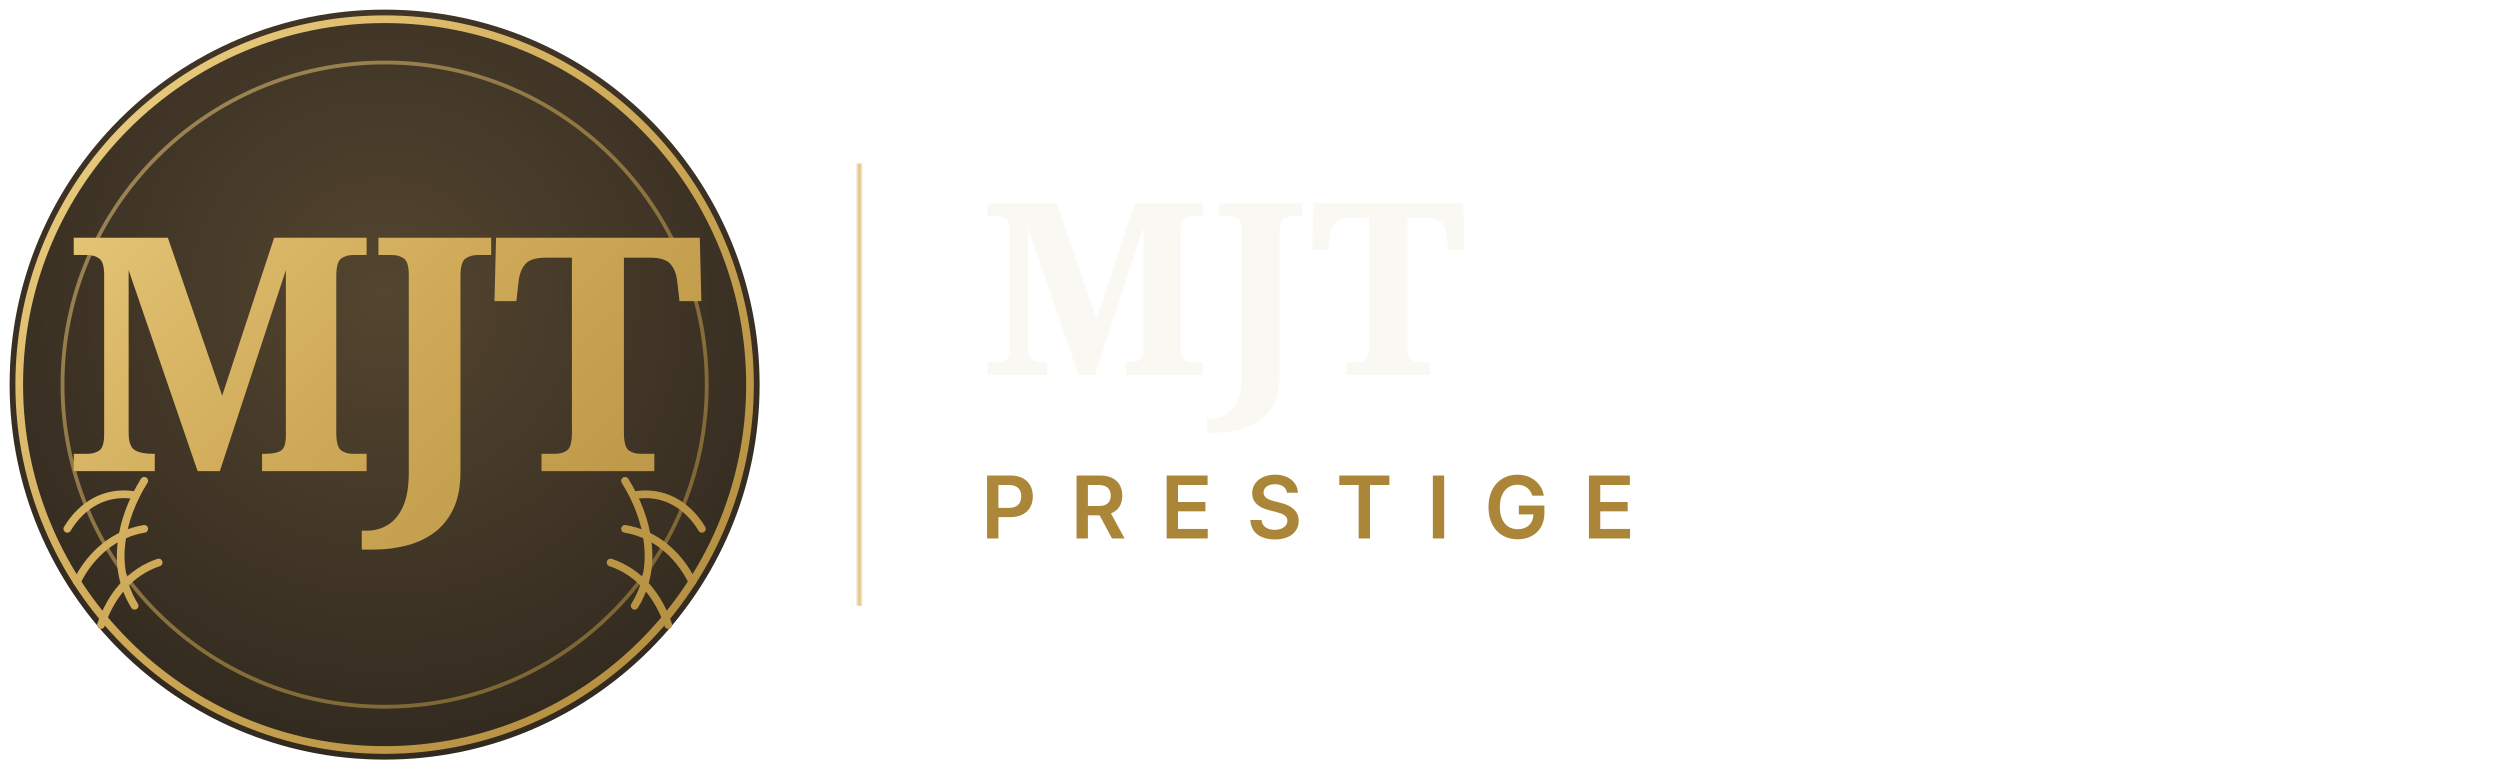
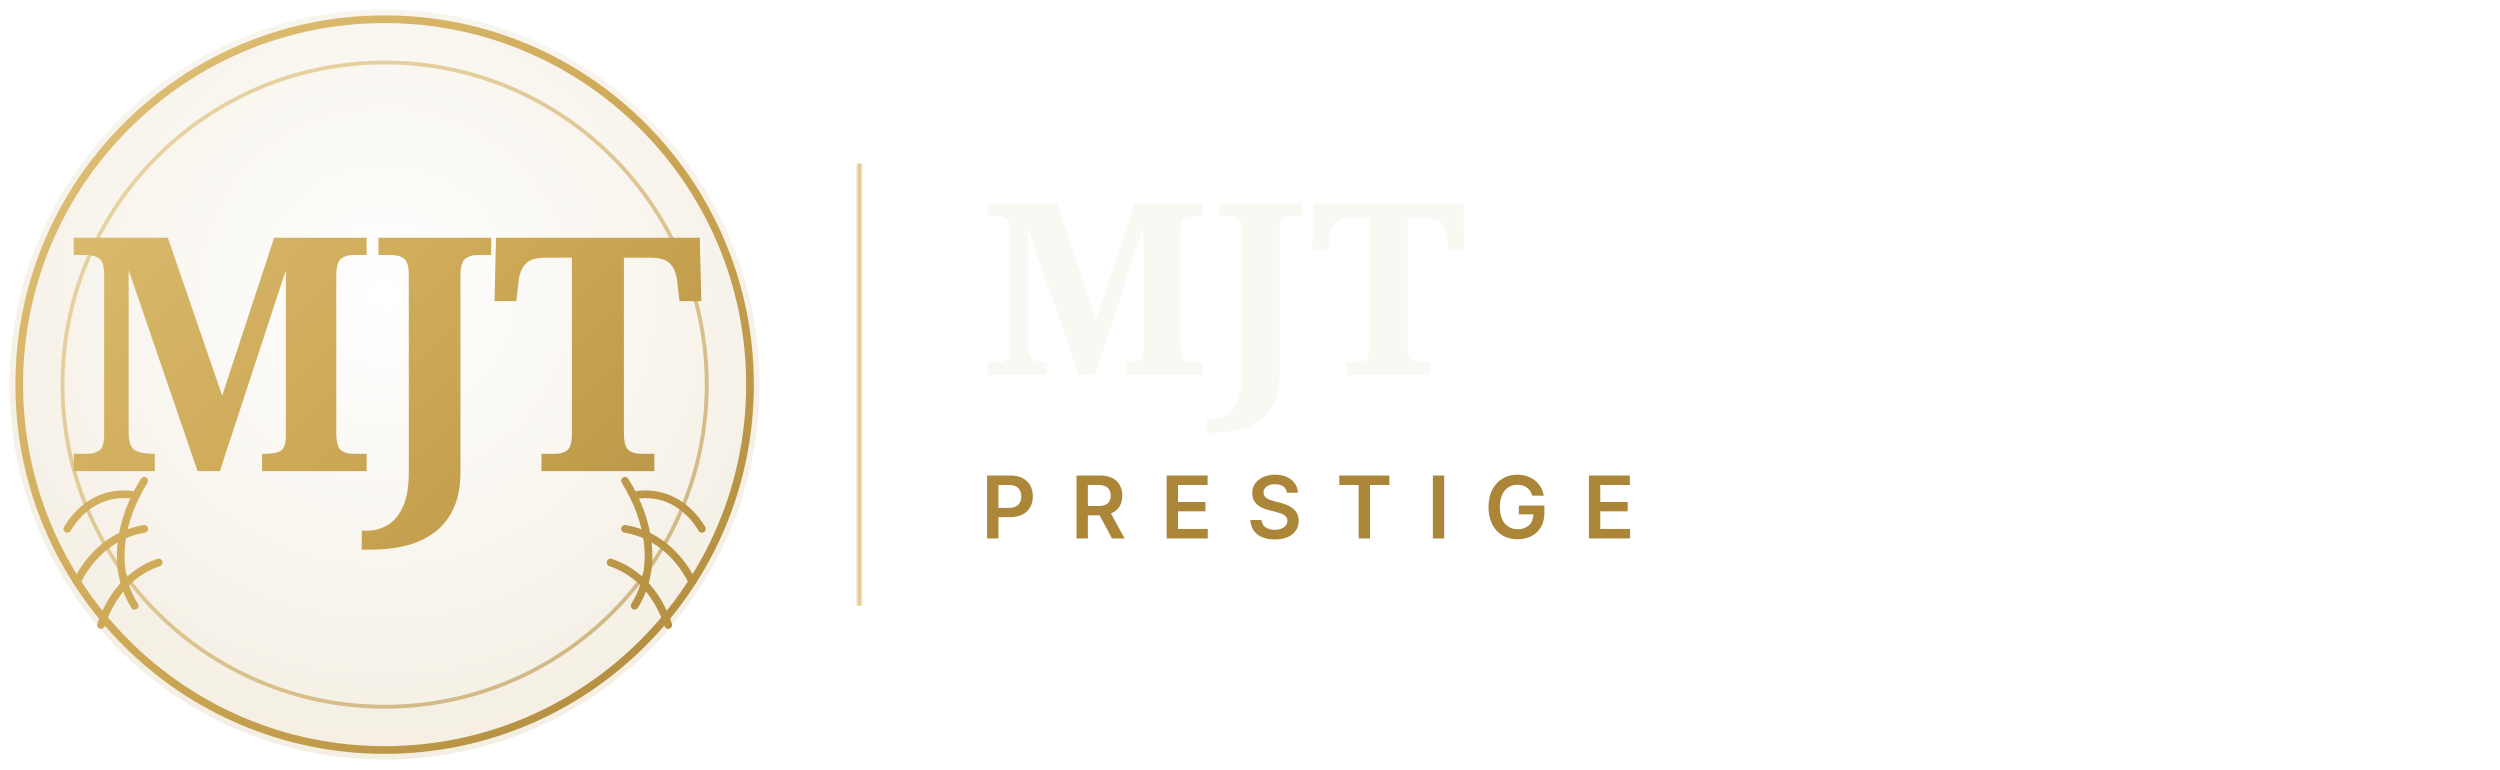
<svg xmlns="http://www.w3.org/2000/svg" viewBox="0 0 520 160" fill="none">
  <defs>
    <radialGradient id="bg2" cx="50%" cy="38%" r="75%">
-       <stop offset="0%" stop-color="#54452f" />
-       <stop offset="100%" stop-color="#2b241c" />
+       <stop offset="0%" stop-color="#ffffff" />
+       <stop offset="100%" stop-color="#f2ebdd" />
    </radialGradient>
    <linearGradient id="gold2" x1="0" y1="0" x2="160" y2="160" gradientUnits="userSpaceOnUse">
-       <stop offset="0%" stop-color="#f3d68a" />
+       <stop offset="0%" stop-color="#e3c67e" />
      <stop offset="50%" stop-color="#cda856" />
      <stop offset="100%" stop-color="#ab8639" />
    </linearGradient>
    <linearGradient id="goldSoft2" x1="0" y1="0" x2="1" y2="0">
      <stop offset="0%" stop-color="#cda856" stop-opacity="0" />
      <stop offset="50%" stop-color="#e3c67e" />
      <stop offset="100%" stop-color="#cda856" stop-opacity="0" />
    </linearGradient>
  </defs>
  <circle cx="80" cy="80" r="78" fill="url(#bg2)" />
  <circle cx="80" cy="80" r="76" fill="none" stroke="url(#gold2)" stroke-width="1.6" />
-   <circle cx="80" cy="80" r="67" fill="none" stroke="url(#gold2)" stroke-width="0.8" opacity="0.55" />
+   <circle cx="80" cy="80" r="67" fill="none" stroke="url(#gold2)" stroke-width="0.8" opacity="0.6" />
  <g fill="none" stroke="url(#gold2)" stroke-width="1.6" stroke-linecap="round">
    <path d="M30 100 C25 108 23 118 28 126" />
    <path d="M28 103 C22 102 17 105 14 110" />
    <path d="M30 110 C24 111 19 115 16 121" />
    <path d="M33 117 C27 119 23 124 21 130" />
  </g>
  <g fill="none" stroke="url(#gold2)" stroke-width="1.6" stroke-linecap="round">
    <path d="M130 100 C135 108 137 118 132 126" />
    <path d="M132 103 C138 102 143 105 146 110" />
    <path d="M130 110 C136 111 141 115 144 121" />
    <path d="M127 117 C133 119 137 124 139 130" />
  </g>
  <text x="80" y="98" text-anchor="middle" font-family="'Fraunces','Playfair Display',Georgia,serif" font-size="68" font-weight="600" fill="url(#gold2)" letter-spacing="-1.5">MJT</text>
  <rect x="178" y="34" width="1.5" height="92" fill="url(#goldSoft2)" />
  <text x="204" y="78" font-family="'Fraunces','Playfair Display',Georgia,serif" font-size="50" font-weight="600" fill="#faf8f3" letter-spacing="0.5">MJT</text>
  <text x="204" y="112" font-family="'Inter','Plus Jakarta Sans',sans-serif" font-size="18" font-weight="600" letter-spacing="7" fill="url(#gold2)">PRESTIGE</text>
</svg>
